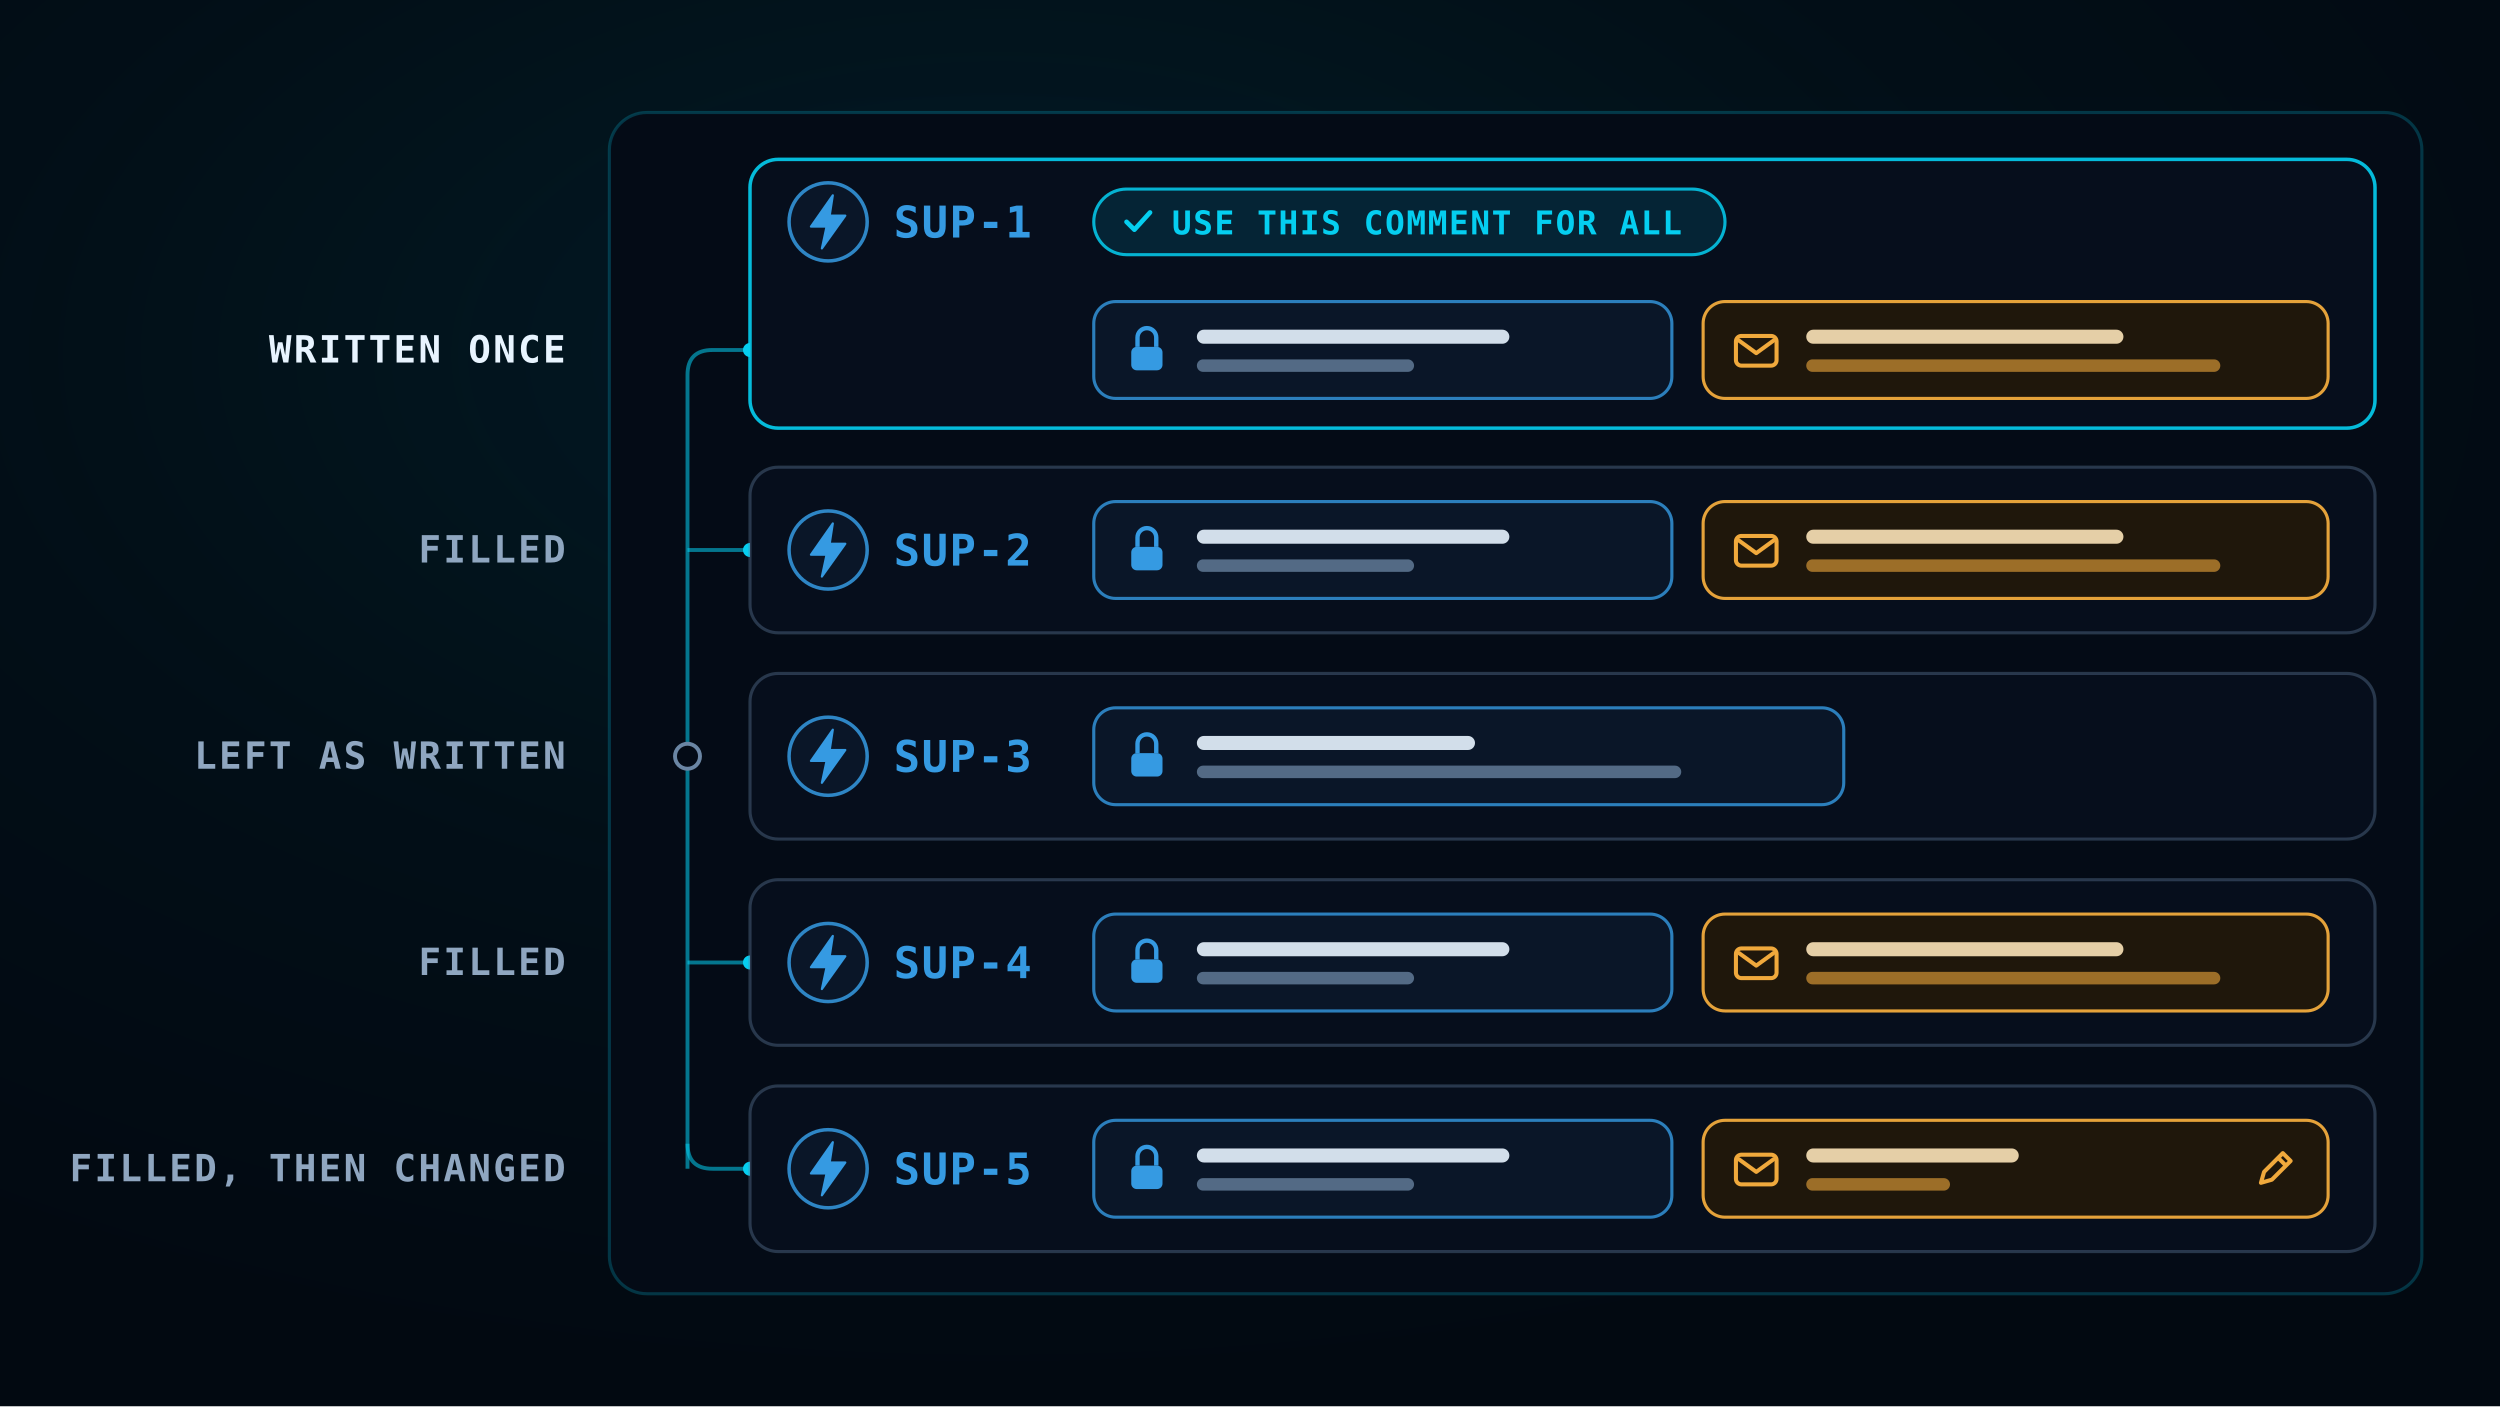
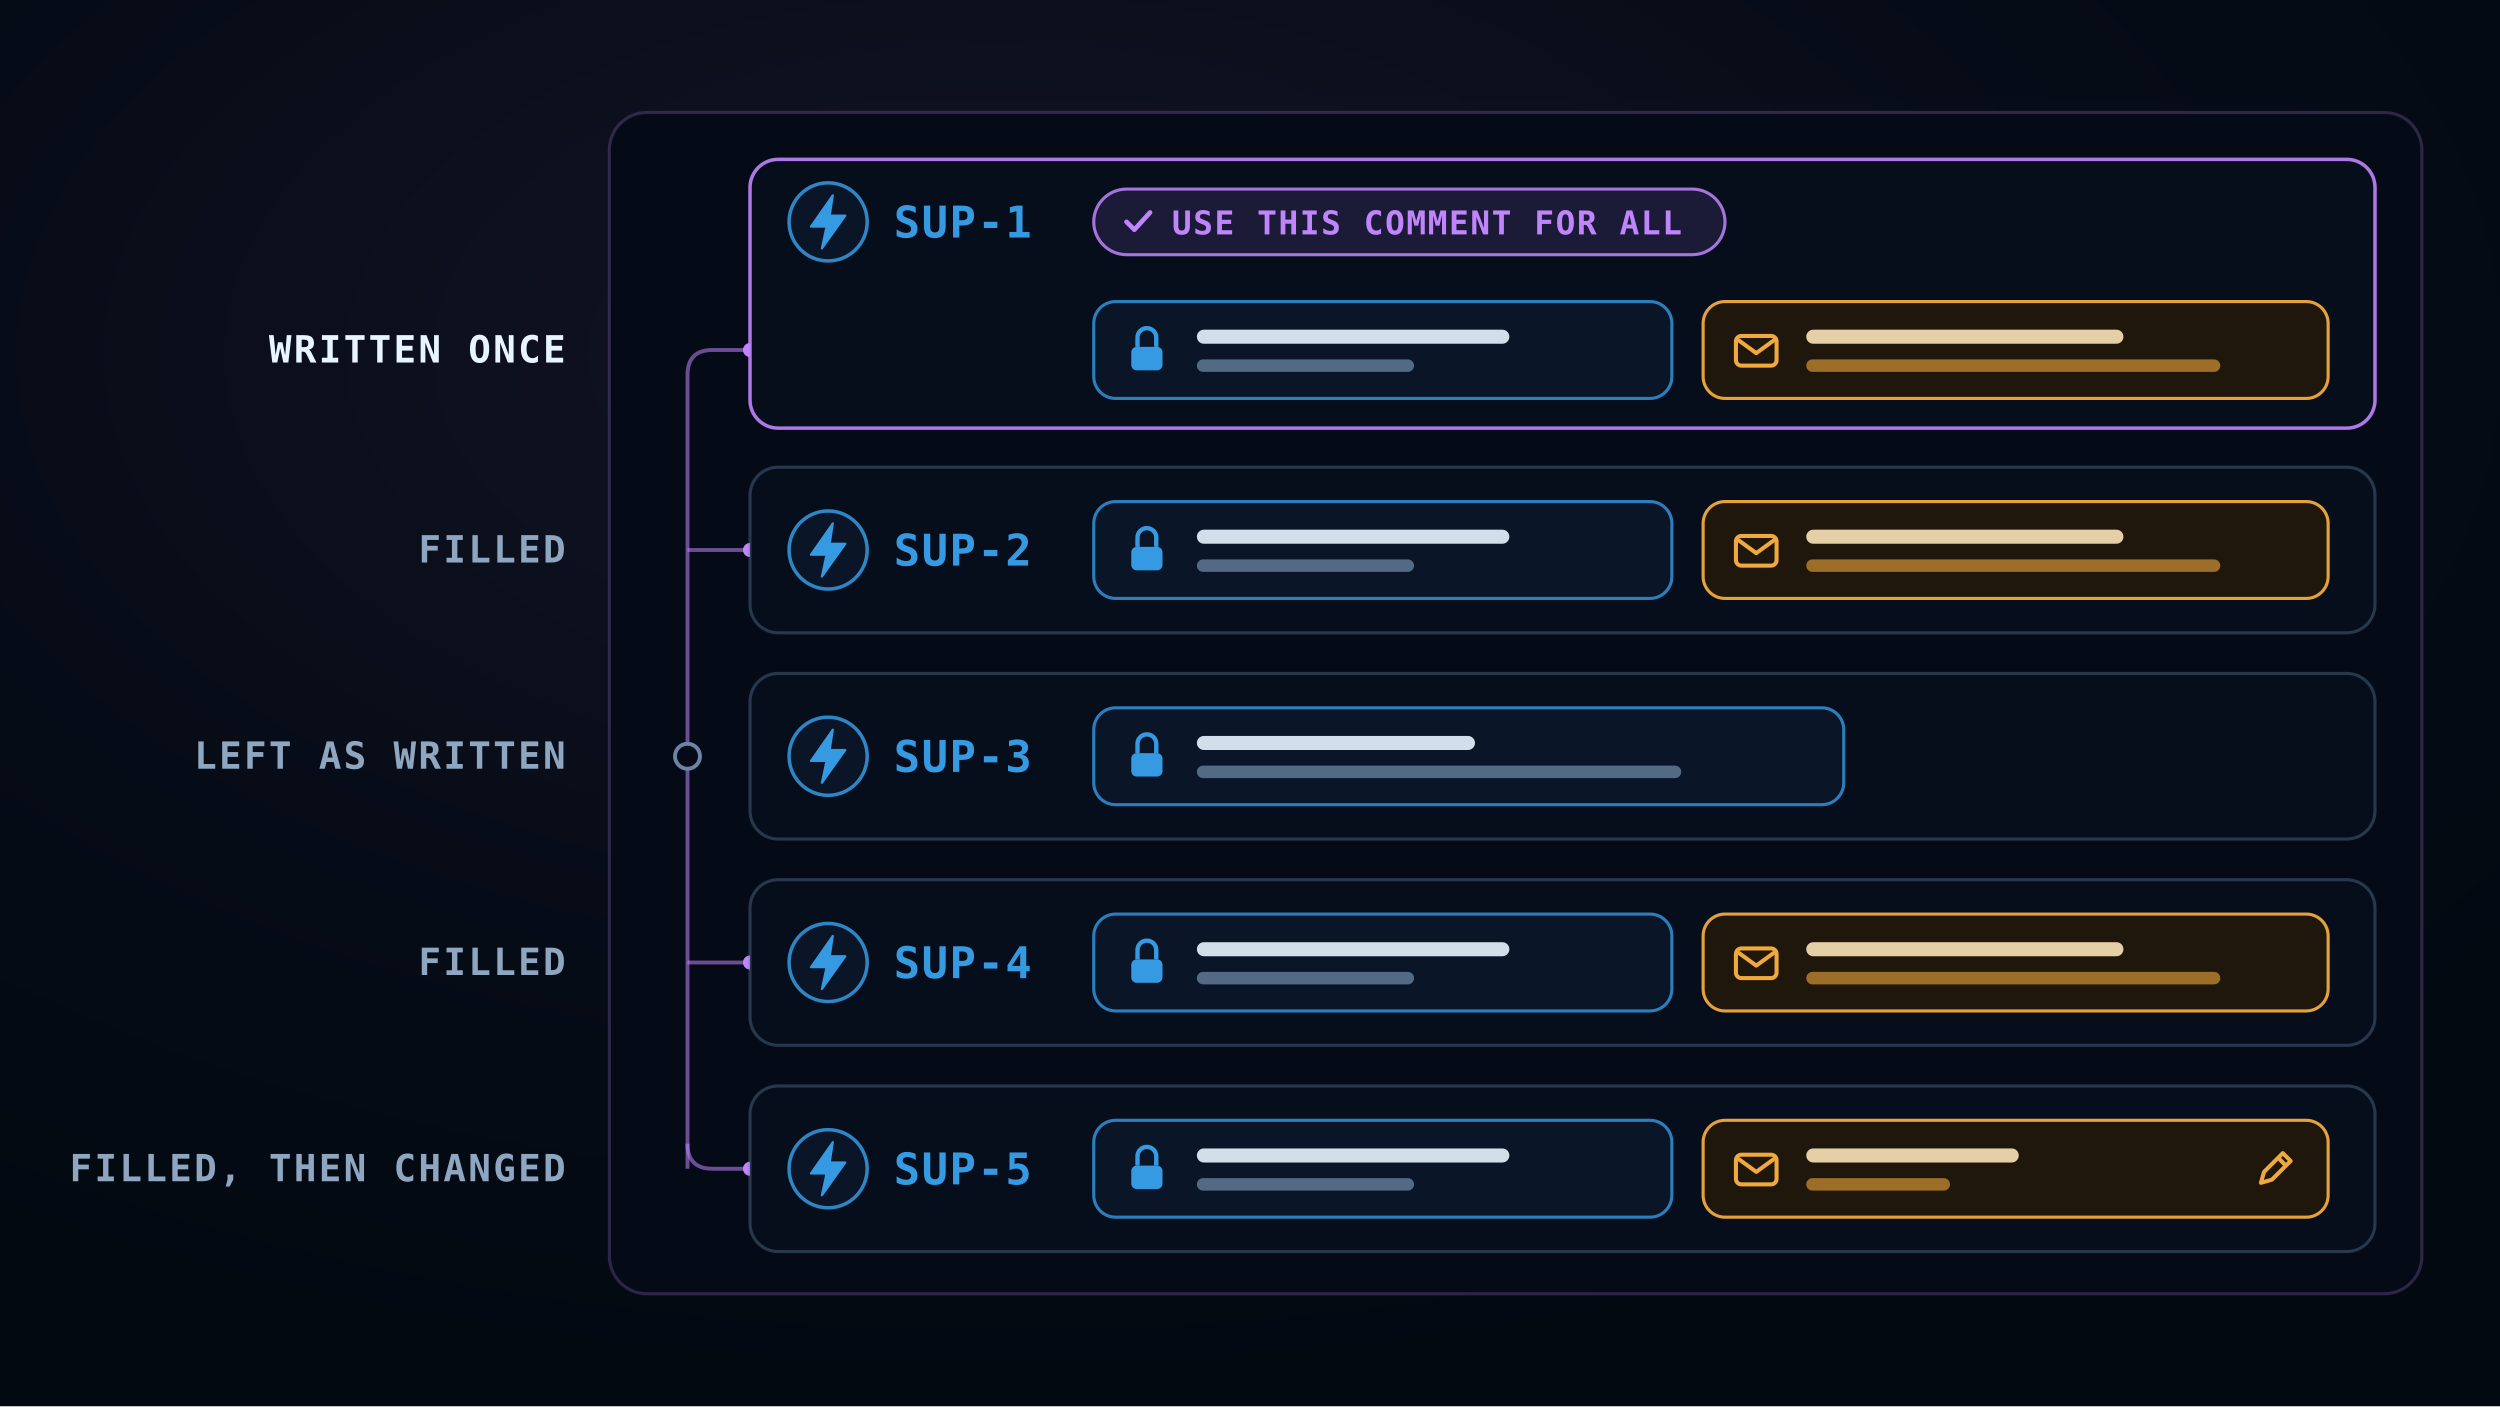
<svg xmlns="http://www.w3.org/2000/svg" width="1600" height="900" viewBox="0 0 1600 900">
  <defs>
    <radialGradient id="ofaWash" cx="40%" cy="25%" r="75%">
-       <stop offset="0%" stop-color="#05CEF0" stop-opacity="0.09" />
-       <stop offset="55%" stop-color="#05CEF0" stop-opacity="0.025" />
-       <stop offset="100%" stop-color="#05CEF0" stop-opacity="0" />
+       <stop offset="0%" stop-color="#C084FC" stop-opacity="0.09" />
+       <stop offset="55%" stop-color="#C084FC" stop-opacity="0.025" />
+       <stop offset="100%" stop-color="#C084FC" stop-opacity="0" />
    </radialGradient>
    <filter id="ofaGlow" x="-60%" y="-60%" width="220%" height="220%">
      <feGaussianBlur stdDeviation="26" />
    </filter>
  </defs>
  <rect width="1600" height="900" fill="#020911" />
  <rect width="1600" height="900" fill="url(#ofaWash)" />
  <g transform="translate(0,12)">
-     <rect x="510" y="100" width="980" height="150" rx="20" fill="#05CEF0" opacity="0.12" filter="url(#ofaGlow)" />
+     <rect x="510" y="100" width="980" height="150" rx="20" fill="#C084FC" opacity="0.12" filter="url(#ofaGlow)" />
    <rect x="1090" y="170" width="400" height="600" rx="20" fill="#F0A93C" opacity="0.045" filter="url(#ofaGlow)" />
-     <rect x="390" y="60" width="1160" height="756" rx="24" fill="#040B16" stroke="#05CEF0" stroke-opacity="0.22" stroke-width="2" />
-     <g fill="none" stroke="#05CEF0" stroke-width="2.5">
+     <rect x="390" y="60" width="1160" height="756" rx="24" fill="#040B16" stroke="#C084FC" stroke-opacity="0.22" stroke-width="2" />
+     <g fill="none" stroke="#C084FC" stroke-width="2.5">
      <path d="M480,212 H456 Q440,212 440,228 V736" stroke-opacity="0.55" />
      <path d="M440,340 H480" stroke-opacity="0.55" />
      <path d="M440,604 H480" stroke-opacity="0.55" />
      <path d="M440,720 Q440,736 456,736 H480" stroke-opacity="0.55" />
    </g>
-     <circle cx="480" cy="212" r="4.5" fill="#05CEF0" />
-     <circle cx="480" cy="340" r="4.5" fill="#05CEF0" />
-     <circle cx="480" cy="604" r="4.5" fill="#05CEF0" />
-     <circle cx="480" cy="736" r="4.5" fill="#05CEF0" />
+     <circle cx="480" cy="212" r="4.5" fill="#C084FC" />
+     <circle cx="480" cy="340" r="4.5" fill="#C084FC" />
+     <circle cx="480" cy="604" r="4.5" fill="#C084FC" />
+     <circle cx="480" cy="736" r="4.5" fill="#C084FC" />
    <circle cx="440" cy="472" r="8" fill="#040B16" stroke="#6B86A4" stroke-width="2.5" />
    <g>
-       <rect x="480" y="90" width="1040" height="172" rx="18" fill="#060E1C" stroke="#05CEF0" stroke-opacity="0.9" stroke-width="2.25" />
+       <rect x="480" y="90" width="1040" height="172" rx="18" fill="#060E1C" stroke="#C084FC" stroke-opacity="0.9" stroke-width="2.25" />
      <circle cx="530" cy="130" r="25" fill="#0A1628" stroke="#359AE2" stroke-opacity="0.85" stroke-width="2.25" />
      <polygon points="533,113 519,133 529,133 526,147 541,126 531,126" fill="#359AE2" stroke="#359AE2" stroke-width="1.4" stroke-linejoin="round" />
      <text x="572" y="140" font-family="ui-monospace,SFMono-Regular,Menlo,Consolas,monospace" font-size="28" font-weight="700" letter-spacing="1" fill="#359AE2">SUP-1</text>
-       <rect x="700" y="109" width="404" height="42" rx="21" fill="#05CEF0" fill-opacity="0.12" stroke="#05CEF0" stroke-opacity="0.85" stroke-width="2" />
-       <path d="M721,130 L726,135 L736,124" fill="none" stroke="#05CEF0" stroke-width="3" stroke-linecap="round" stroke-linejoin="round" />
-       <text x="750" y="138" font-family="ui-monospace,SFMono-Regular,Menlo,Consolas,monospace" font-size="21" font-weight="700" letter-spacing="1" fill="#05CEF0">USE THIS COMMENT FOR ALL</text>
+       <rect x="700" y="109" width="404" height="42" rx="21" fill="#C084FC" fill-opacity="0.12" stroke="#C084FC" stroke-opacity="0.85" stroke-width="2" />
+       <path d="M721,130 L726,135 L736,124" fill="none" stroke="#C084FC" stroke-width="3" stroke-linecap="round" stroke-linejoin="round" />
+       <text x="750" y="138" font-family="ui-monospace,SFMono-Regular,Menlo,Consolas,monospace" font-size="21" font-weight="700" letter-spacing="1" fill="#C084FC">USE THIS COMMENT FOR ALL</text>
      <rect x="700" y="181.0" width="370" height="62" rx="14" fill="#0A1628" stroke="#359AE2" stroke-opacity="0.8" stroke-width="2" />
      <rect x="724" y="210" width="20" height="15" rx="3.5" fill="#359AE2" />
      <path d="M728,210 V204 A6,6 0 0 1 740,204 V210" fill="none" stroke="#359AE2" stroke-width="2.8" />
      <rect x="766" y="199" width="200" height="9" rx="4.5" fill="#E8F4FF" opacity="0.9" />
      <rect x="766" y="218" width="139" height="8" rx="4" fill="#6B86A4" opacity="0.75" />
      <rect x="1090" y="181.0" width="400" height="62" rx="14" fill="#1F170B" stroke="#F0A93C" stroke-opacity="0.95" stroke-width="2" />
      <rect x="1111" y="203" width="26" height="19" rx="3.5" fill="none" stroke="#F0A93C" stroke-width="2.6" />
      <path d="M1113,206 L1124,214 L1135,206" fill="none" stroke="#F0A93C" stroke-width="2.6" stroke-linejoin="round" stroke-linecap="round" />
      <rect x="1156" y="199" width="203" height="9" rx="4.5" fill="#FBE3B8" opacity="0.9" />
      <rect x="1156" y="218" width="265" height="8" rx="4" fill="#F0A93C" opacity="0.6" />
    </g>
    <g>
      <rect x="480" y="287" width="1040" height="106" rx="18" fill="#060E1C" stroke="#5E7A9A" stroke-opacity="0.4" stroke-width="2" />
      <circle cx="530" cy="340" r="25" fill="#0A1628" stroke="#359AE2" stroke-opacity="0.85" stroke-width="2.25" />
      <polygon points="533,323 519,343 529,343 526,357 541,336 531,336" fill="#359AE2" stroke="#359AE2" stroke-width="1.4" stroke-linejoin="round" />
      <text x="572" y="350" font-family="ui-monospace,SFMono-Regular,Menlo,Consolas,monospace" font-size="28" font-weight="700" letter-spacing="1" fill="#359AE2">SUP-2</text>
      <rect x="700" y="309.0" width="370" height="62" rx="14" fill="#0A1628" stroke="#359AE2" stroke-opacity="0.8" stroke-width="2" />
      <rect x="724" y="338" width="20" height="15" rx="3.5" fill="#359AE2" />
      <path d="M728,338 V332 A6,6 0 0 1 740,332 V338" fill="none" stroke="#359AE2" stroke-width="2.8" />
      <rect x="766" y="327" width="200" height="9" rx="4.5" fill="#E8F4FF" opacity="0.9" />
      <rect x="766" y="346" width="139" height="8" rx="4" fill="#6B86A4" opacity="0.75" />
      <rect x="1090" y="309.0" width="400" height="62" rx="14" fill="#1F170B" stroke="#F0A93C" stroke-opacity="0.95" stroke-width="2" />
      <rect x="1111" y="331" width="26" height="19" rx="3.5" fill="none" stroke="#F0A93C" stroke-width="2.6" />
      <path d="M1113,334 L1124,342 L1135,334" fill="none" stroke="#F0A93C" stroke-width="2.6" stroke-linejoin="round" stroke-linecap="round" />
      <rect x="1156" y="327" width="203" height="9" rx="4.5" fill="#FBE3B8" opacity="0.9" />
      <rect x="1156" y="346" width="265" height="8" rx="4" fill="#F0A93C" opacity="0.6" />
    </g>
    <g>
      <rect x="480" y="419" width="1040" height="106" rx="18" fill="#060E1C" stroke="#5E7A9A" stroke-opacity="0.4" stroke-width="2" />
      <circle cx="530" cy="472" r="25" fill="#0A1628" stroke="#359AE2" stroke-opacity="0.85" stroke-width="2.25" />
      <polygon points="533,455 519,475 529,475 526,489 541,468 531,468" fill="#359AE2" stroke="#359AE2" stroke-width="1.4" stroke-linejoin="round" />
      <text x="572" y="482" font-family="ui-monospace,SFMono-Regular,Menlo,Consolas,monospace" font-size="28" font-weight="700" letter-spacing="1" fill="#359AE2">SUP-3</text>
      <rect x="700" y="441.0" width="480" height="62" rx="14" fill="#0A1628" stroke="#359AE2" stroke-opacity="0.8" stroke-width="2" />
      <rect x="724" y="470" width="20" height="15" rx="3.5" fill="#359AE2" />
      <path d="M728,470 V464 A6,6 0 0 1 740,464 V470" fill="none" stroke="#359AE2" stroke-width="2.8" />
      <rect x="766" y="459" width="178" height="9" rx="4.5" fill="#E8F4FF" opacity="0.9" />
      <rect x="766" y="478" width="310" height="8" rx="4" fill="#6B86A4" opacity="0.75" />
    </g>
    <g>
      <rect x="480" y="551" width="1040" height="106" rx="18" fill="#060E1C" stroke="#5E7A9A" stroke-opacity="0.4" stroke-width="2" />
      <circle cx="530" cy="604" r="25" fill="#0A1628" stroke="#359AE2" stroke-opacity="0.85" stroke-width="2.25" />
      <polygon points="533,587 519,607 529,607 526,621 541,600 531,600" fill="#359AE2" stroke="#359AE2" stroke-width="1.4" stroke-linejoin="round" />
      <text x="572" y="614" font-family="ui-monospace,SFMono-Regular,Menlo,Consolas,monospace" font-size="28" font-weight="700" letter-spacing="1" fill="#359AE2">SUP-4</text>
      <rect x="700" y="573.0" width="370" height="62" rx="14" fill="#0A1628" stroke="#359AE2" stroke-opacity="0.8" stroke-width="2" />
      <rect x="724" y="602" width="20" height="15" rx="3.5" fill="#359AE2" />
      <path d="M728,602 V596 A6,6 0 0 1 740,596 V602" fill="none" stroke="#359AE2" stroke-width="2.8" />
      <rect x="766" y="591" width="200" height="9" rx="4.5" fill="#E8F4FF" opacity="0.9" />
      <rect x="766" y="610" width="139" height="8" rx="4" fill="#6B86A4" opacity="0.75" />
      <rect x="1090" y="573.0" width="400" height="62" rx="14" fill="#1F170B" stroke="#F0A93C" stroke-opacity="0.95" stroke-width="2" />
      <rect x="1111" y="595" width="26" height="19" rx="3.5" fill="none" stroke="#F0A93C" stroke-width="2.6" />
      <path d="M1113,598 L1124,606 L1135,598" fill="none" stroke="#F0A93C" stroke-width="2.6" stroke-linejoin="round" stroke-linecap="round" />
      <rect x="1156" y="591" width="203" height="9" rx="4.5" fill="#FBE3B8" opacity="0.9" />
      <rect x="1156" y="610" width="265" height="8" rx="4" fill="#F0A93C" opacity="0.6" />
    </g>
    <g>
      <rect x="480" y="683" width="1040" height="106" rx="18" fill="#060E1C" stroke="#5E7A9A" stroke-opacity="0.4" stroke-width="2" />
      <circle cx="530" cy="736" r="25" fill="#0A1628" stroke="#359AE2" stroke-opacity="0.85" stroke-width="2.25" />
      <polygon points="533,719 519,739 529,739 526,753 541,732 531,732" fill="#359AE2" stroke="#359AE2" stroke-width="1.4" stroke-linejoin="round" />
      <text x="572" y="746" font-family="ui-monospace,SFMono-Regular,Menlo,Consolas,monospace" font-size="28" font-weight="700" letter-spacing="1" fill="#359AE2">SUP-5</text>
      <rect x="700" y="705.0" width="370" height="62" rx="14" fill="#0A1628" stroke="#359AE2" stroke-opacity="0.8" stroke-width="2" />
      <rect x="724" y="734" width="20" height="15" rx="3.5" fill="#359AE2" />
      <path d="M728,734 V728 A6,6 0 0 1 740,728 V734" fill="none" stroke="#359AE2" stroke-width="2.8" />
      <rect x="766" y="723" width="200" height="9" rx="4.5" fill="#E8F4FF" opacity="0.9" />
      <rect x="766" y="742" width="139" height="8" rx="4" fill="#6B86A4" opacity="0.75" />
      <rect x="1090" y="705.0" width="400" height="62" rx="14" fill="#1F170B" stroke="#F0A93C" stroke-opacity="0.95" stroke-width="2" />
      <rect x="1111" y="727" width="26" height="19" rx="3.5" fill="none" stroke="#F0A93C" stroke-width="2.6" />
      <path d="M1113,730 L1124,738 L1135,730" fill="none" stroke="#F0A93C" stroke-width="2.6" stroke-linejoin="round" stroke-linecap="round" />
      <rect x="1156" y="723" width="136" height="9" rx="4.5" fill="#FBE3B8" opacity="0.9" />
      <rect x="1156" y="742" width="92" height="8" rx="4" fill="#F0A93C" opacity="0.6" />
      <path d="M1447,745 L1449,738 L1461,726 L1466,731 L1454,743 Z" fill="none" stroke="#F0A93C" stroke-width="2.6" stroke-linejoin="round" />
      <line x1="1458" y1="729" x2="1463" y2="734" stroke="#F0A93C" stroke-width="2.6" />
    </g>
    <text x="362" y="220" text-anchor="end" font-family="ui-monospace,SFMono-Regular,Menlo,Consolas,monospace" font-size="24" font-weight="700" letter-spacing="1.5" fill="#E8F4FF">WRITTEN ONCE</text>
    <text x="362" y="348" text-anchor="end" font-family="ui-monospace,SFMono-Regular,Menlo,Consolas,monospace" font-size="24" font-weight="700" letter-spacing="1.5" fill="#8FA6C0">FILLED</text>
    <text x="362" y="480" text-anchor="end" font-family="ui-monospace,SFMono-Regular,Menlo,Consolas,monospace" font-size="24" font-weight="700" letter-spacing="1.5" fill="#8FA6C0">LEFT AS WRITTEN</text>
    <text x="362" y="612" text-anchor="end" font-family="ui-monospace,SFMono-Regular,Menlo,Consolas,monospace" font-size="24" font-weight="700" letter-spacing="1.5" fill="#8FA6C0">FILLED</text>
    <text x="362" y="744" text-anchor="end" font-family="ui-monospace,SFMono-Regular,Menlo,Consolas,monospace" font-size="24" font-weight="700" letter-spacing="1.5" fill="#8FA6C0">FILLED, THEN CHANGED</text>
  </g>
</svg>
